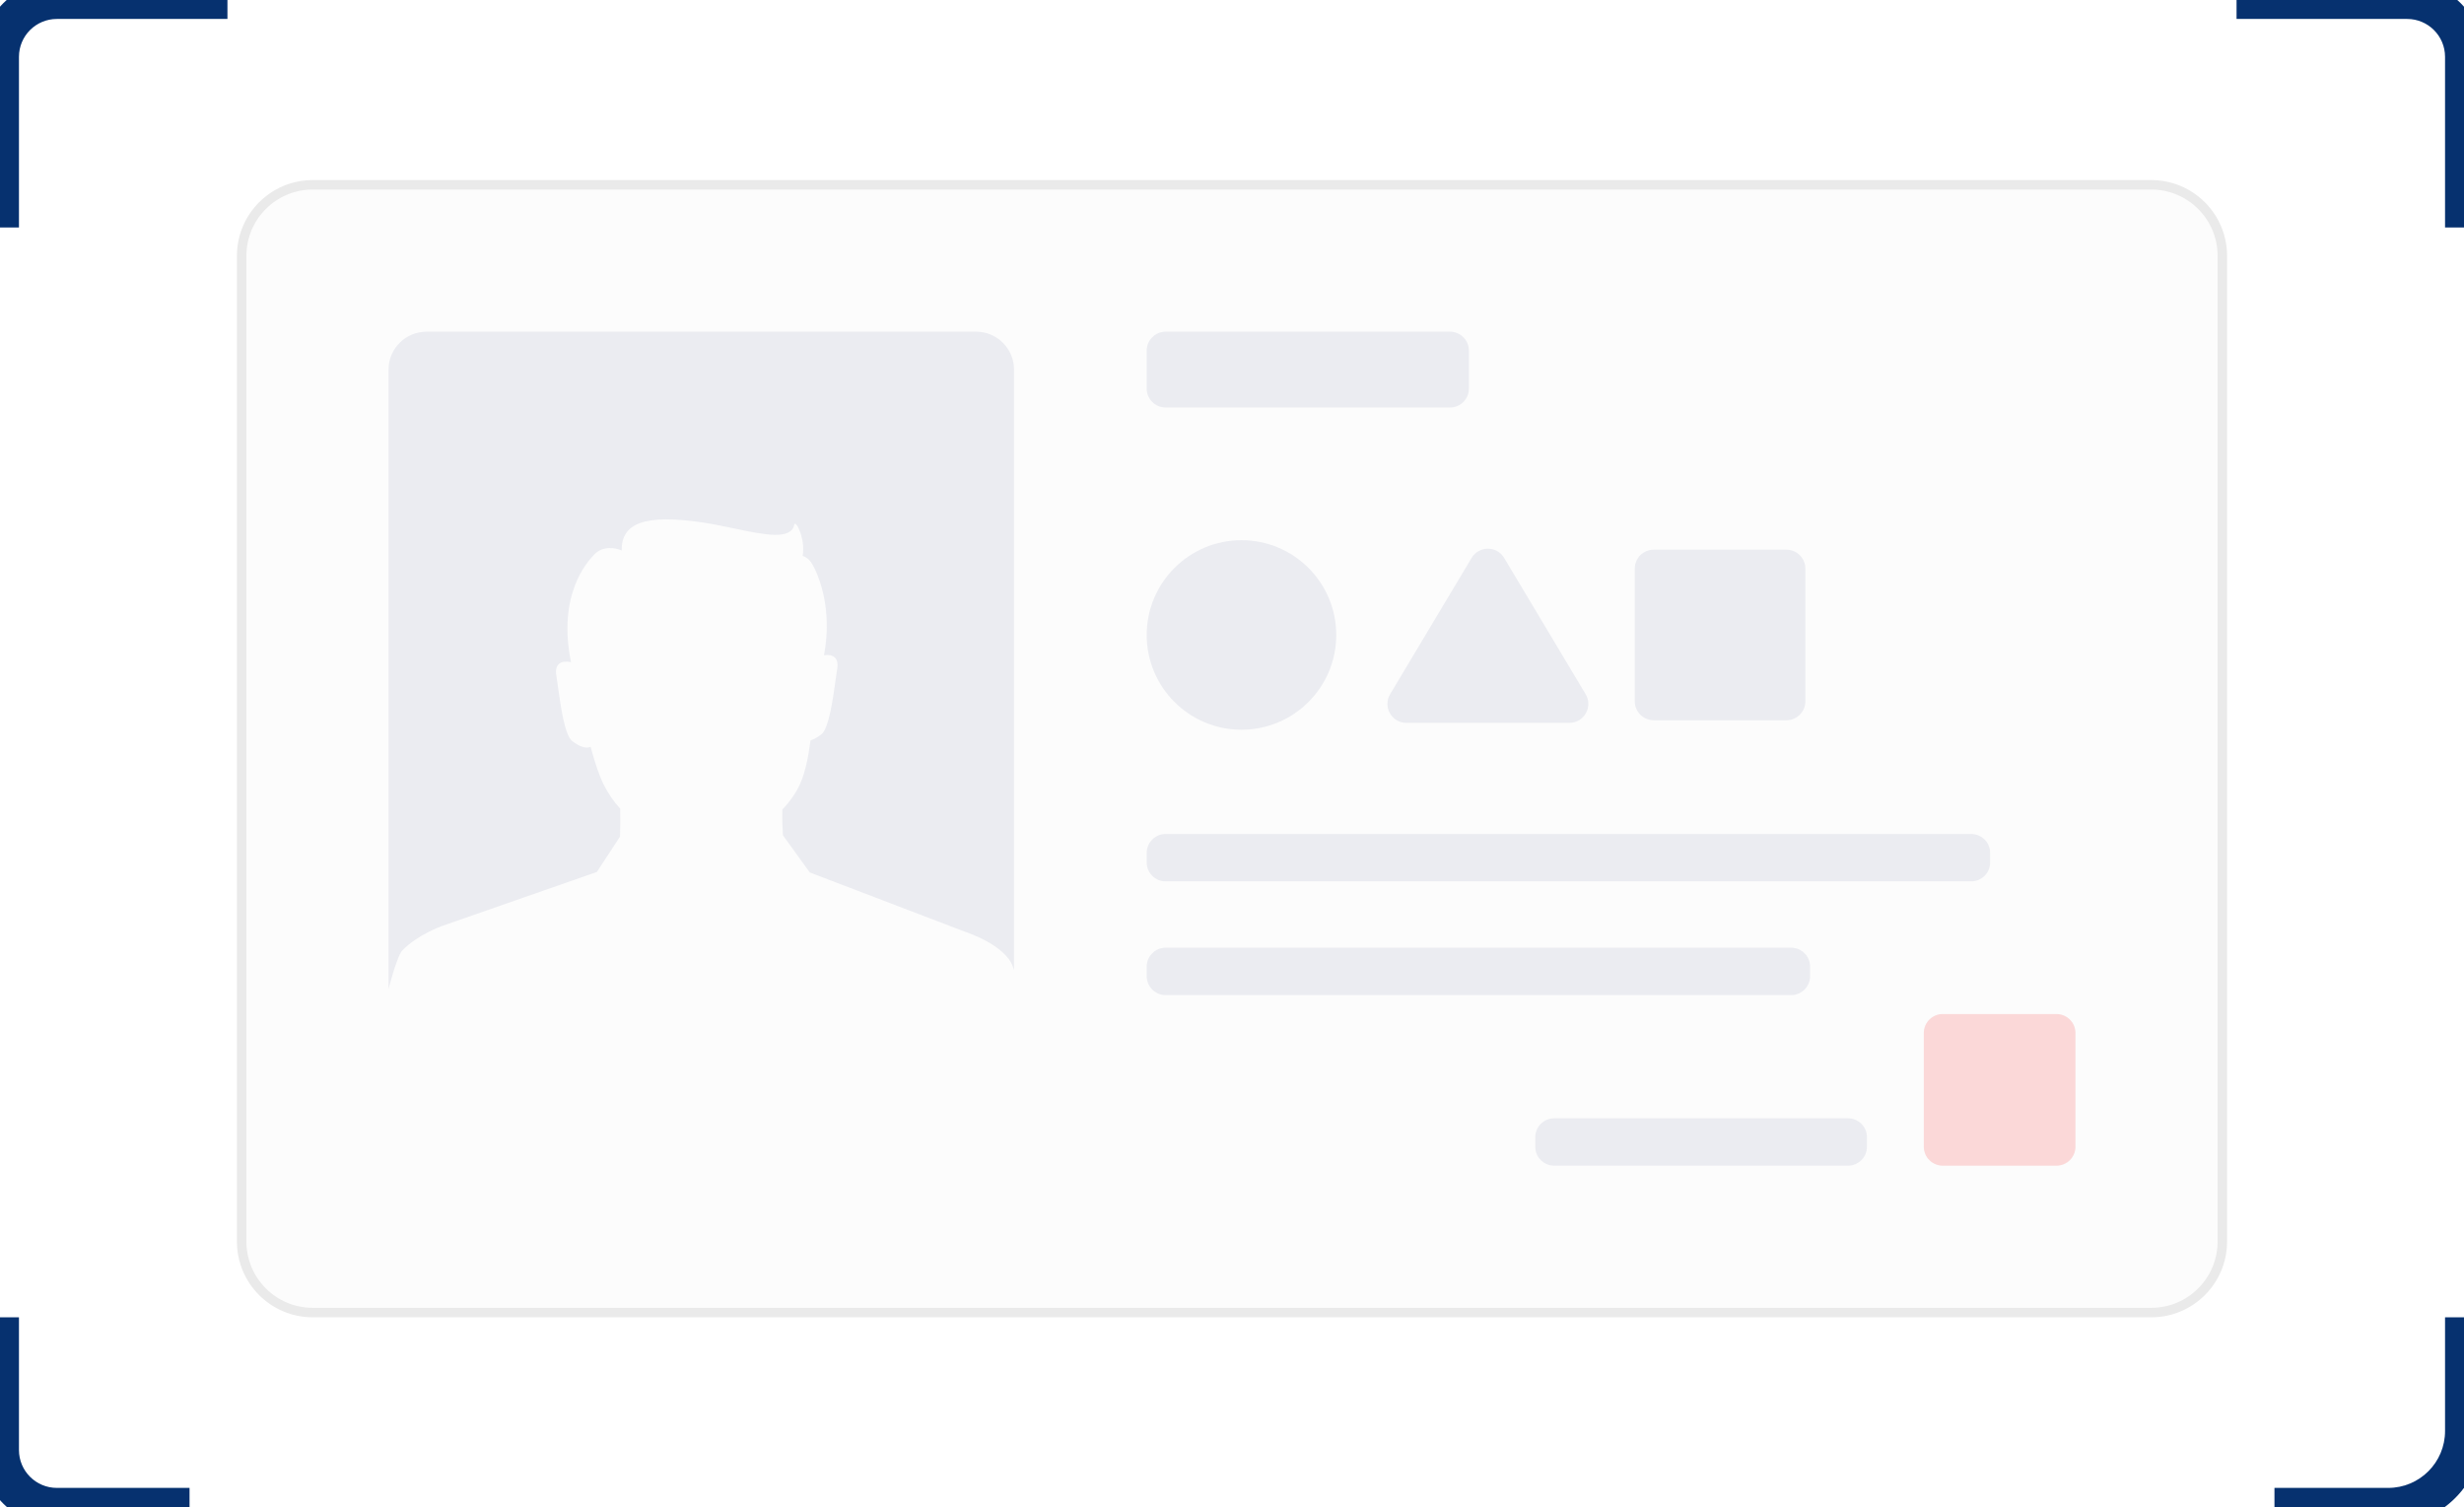
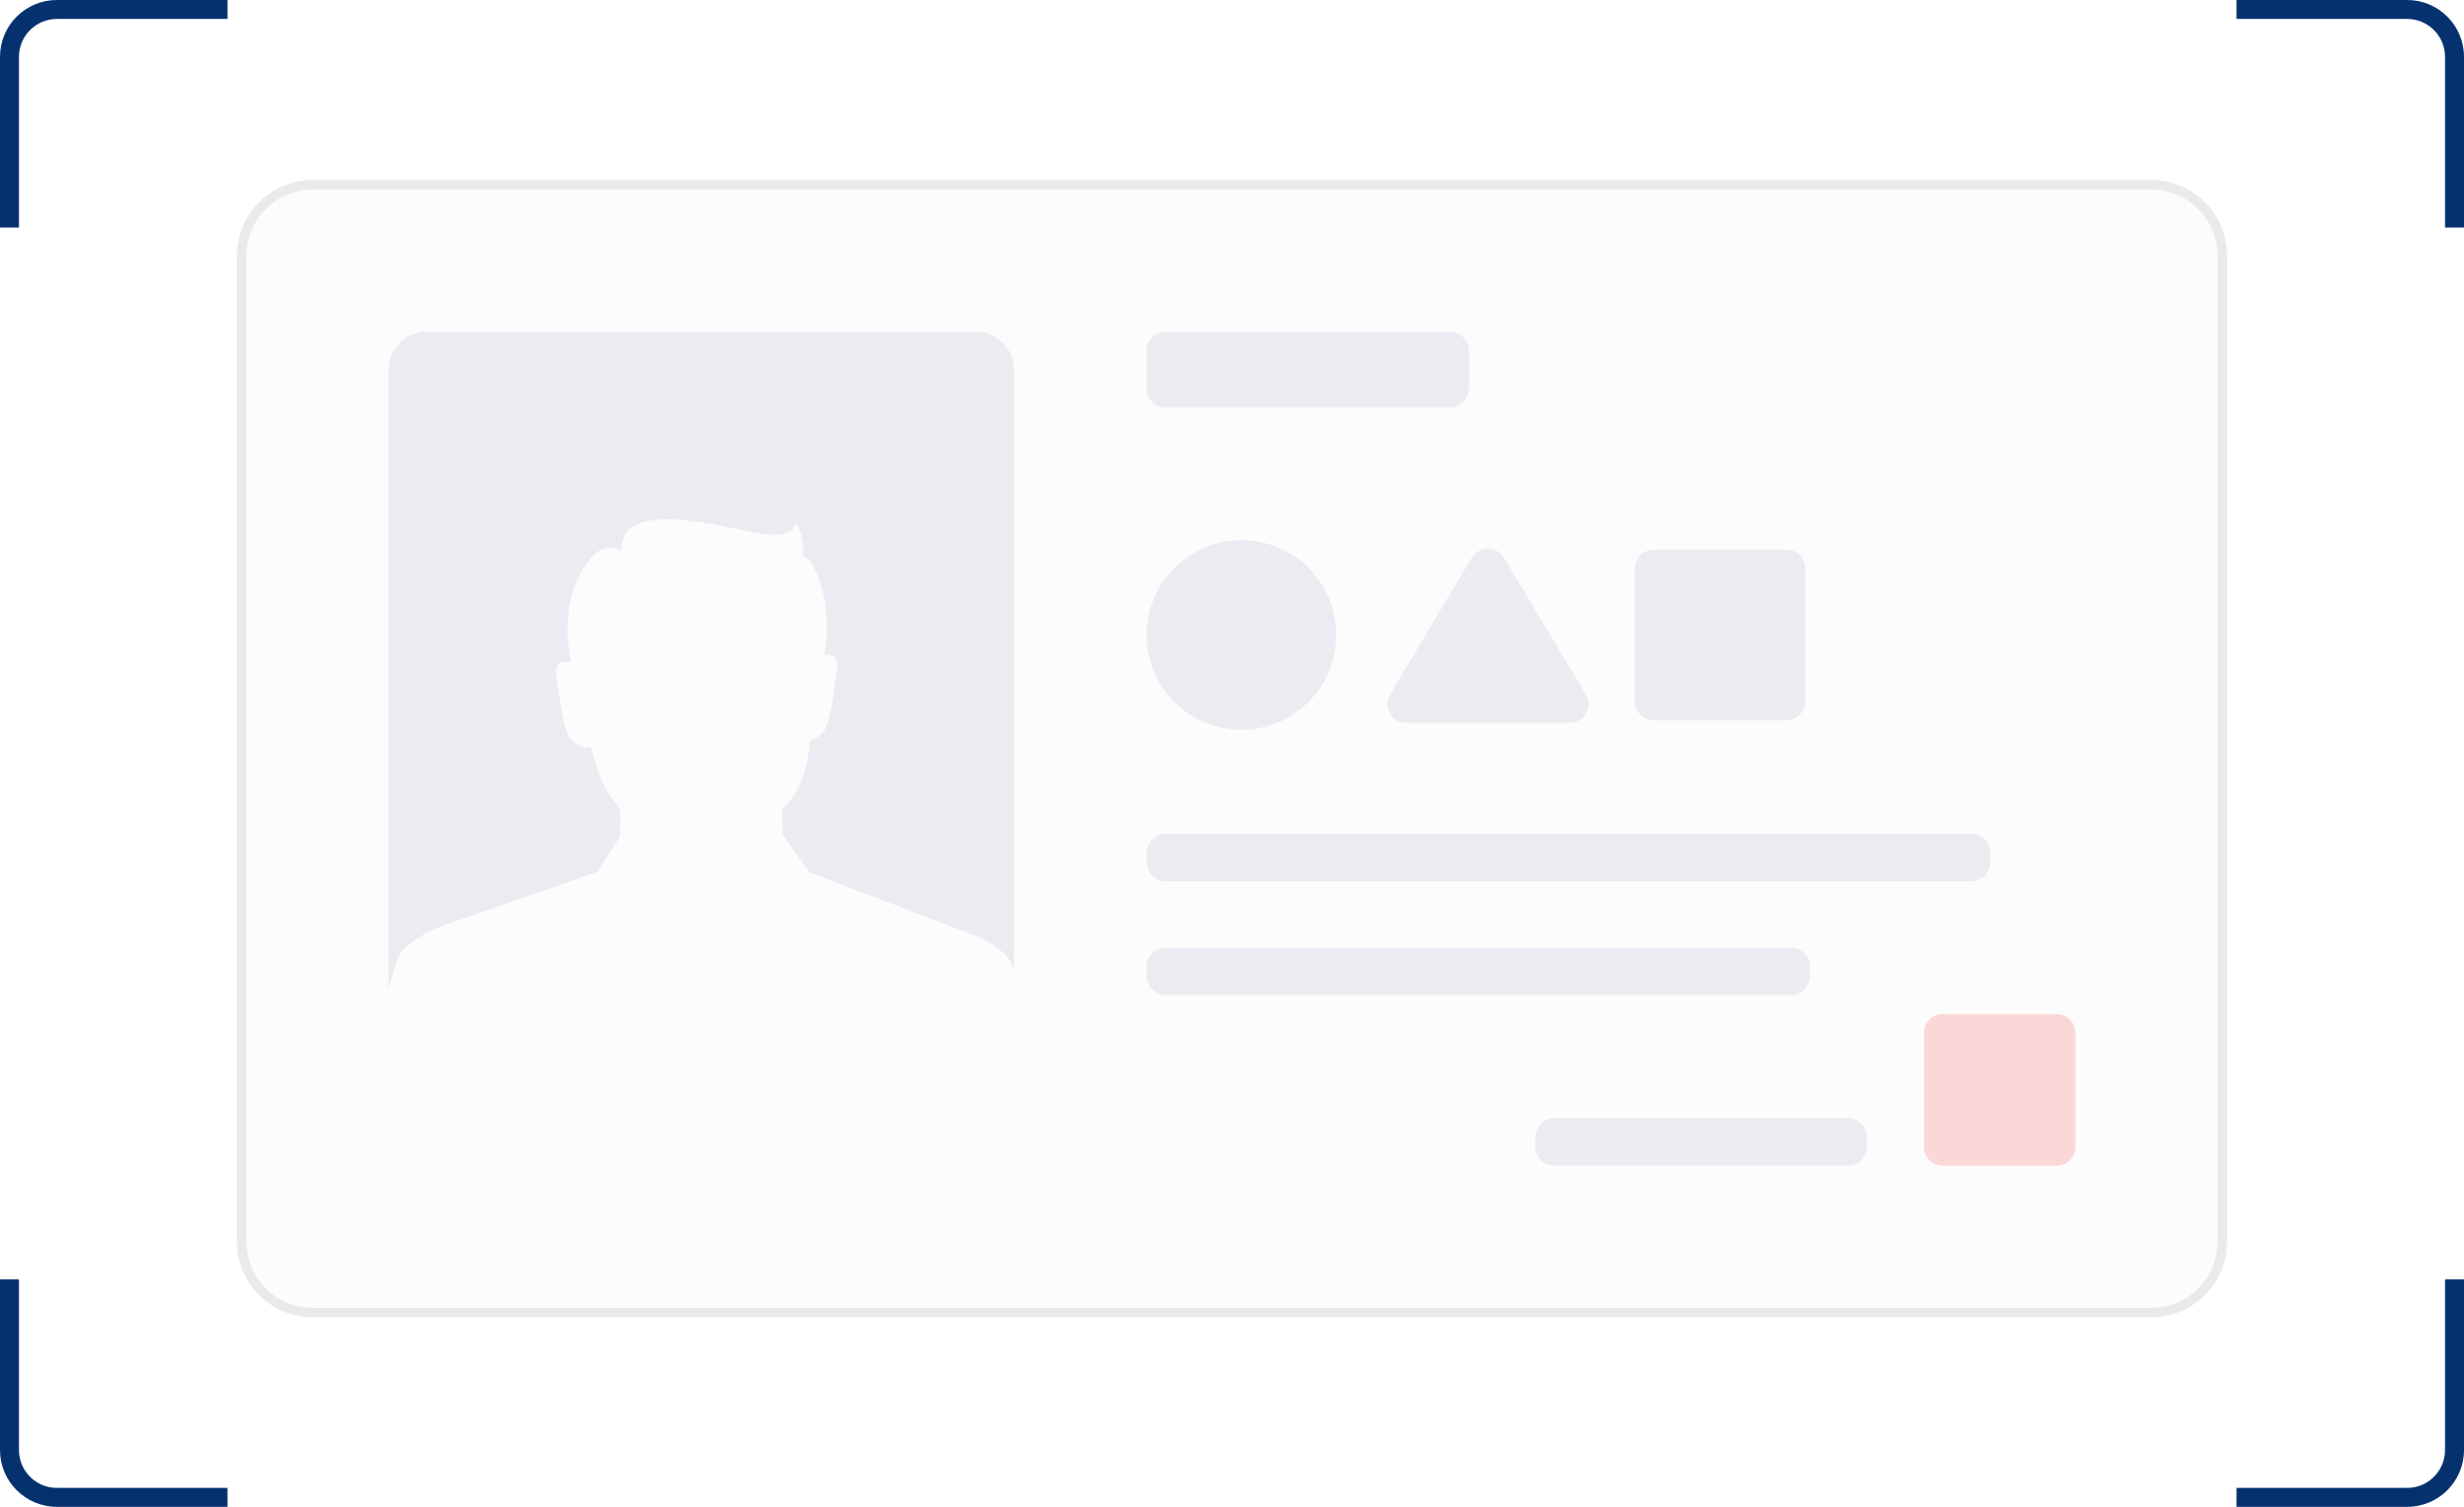
<svg xmlns="http://www.w3.org/2000/svg" width="260" height="159" viewBox="0 0 260 159" fill="none">
-   <path d="M236 -2H254C258.418 -2 262 1.582 262 6H258C258 3.791 256.209 2 254 2H236V-2ZM260 24H236H260ZM236 24V0V24ZM254 -2C258.418 -2 262 1.582 262 6V24H258V6C258 3.791 256.209 2 254 2V-2Z" fill="#06316F" mask="url(#path-1-inside-1_4608_44782)" />
-   <path d="M240 139H260H240ZM262 151C262 156.523 257.523 161 252 161H240V157H252C255.314 157 258 154.314 258 151H262ZM240 159V139V159ZM262 139V151C262 156.523 257.523 161 252 161V157C255.314 157 258 154.314 258 151V139H262Z" fill="#06316F" mask="url(#path-3-inside-2_4608_44782)" />
-   <path d="M-2 6C-2 1.582 1.582 -2 6 -2H24V2H6C3.791 2 2 3.791 2 6H-2ZM24 24H0H24ZM-2 24V6C-2 1.582 1.582 -2 6 -2V2C3.791 2 2 3.791 2 6V24H-2ZM24 0V24V0Z" fill="#06316F" mask="url(#path-5-inside-3_4608_44782)" />
-   <path d="M0 139H20H0ZM20 161H6C1.582 161 -2 157.418 -2 153H2C2 155.209 3.791 157 6 157H20V161ZM6 161C1.582 161 -2 157.418 -2 153V139H2V153C2 155.209 3.791 157 6 157V161ZM20 139V159V139Z" fill="#06316F" mask="url(#path-7-inside-4_4608_44782)" />
  <rect x="25.5" y="19.5" width="209" height="119" rx="7.5" fill="#FCFCFC" />
  <rect x="25.5" y="19.5" width="209" height="119" rx="7.5" stroke="#EAEAEA" />
+   <path fill-rule="evenodd" clip-rule="evenodd" d="M0 24H2V6C2 3.791 3.791 2 6 2H24V0H6C2.686 0 0 2.686 0 6V24Z" fill="#06316F" />
+   <path fill-rule="evenodd" clip-rule="evenodd" d="M0 153V135H2V153C2 155.209 3.791 157 6 157H24V159H6C2.686 159 0 156.314 0 153Z" fill="#06316F" />
+   <path fill-rule="evenodd" clip-rule="evenodd" d="M260 135H258V153C258 155.209 256.209 157 254 157H236V159H254C257.314 159 260 156.314 260 153V135Z" fill="#06316F" />
+   <path fill-rule="evenodd" clip-rule="evenodd" d="M260 6C260 2.686 257.314 0 254 0H236V2H254C256.209 2 258 3.791 258 6V24H260V6Z" fill="#06316F" />
  <path fill-rule="evenodd" clip-rule="evenodd" d="M41 39C41 36.791 42.791 35 45 35H103C105.209 35 107 36.791 107 39V102.375C106.946 102.189 106.901 102.054 106.869 101.969L106.876 101.975C106.005 99.674 101.969 98.37 101.969 98.37L85.449 92.061L82.616 88.141C82.556 87.255 82.526 86.328 82.553 85.422C83.164 84.787 83.699 84.083 84.128 83.318C84.919 81.907 85.261 80.061 85.532 78.117C85.894 78.015 86.283 77.79 86.673 77.483C87.458 76.869 87.878 73.846 88.159 71.827L88.159 71.826V71.826L88.159 71.826C88.226 71.338 88.286 70.908 88.341 70.585C88.541 69.403 87.891 68.996 86.946 69.139C87.841 64.498 86.516 60.86 85.665 59.463C85.383 59.002 85.042 58.763 84.692 58.655C85.032 56.877 83.93 54.767 83.814 55.359C83.482 57.026 80.645 56.43 77.454 55.759L77.454 55.759L77.454 55.759C76.425 55.543 75.358 55.319 74.327 55.16C67.838 54.164 65.558 55.291 65.604 58.088C64.839 57.742 63.632 57.664 62.878 58.357C61.905 59.251 58.815 62.78 60.25 69.869C59.224 69.659 58.493 70.044 58.704 71.288C58.759 71.611 58.818 72.041 58.886 72.529L58.886 72.529L58.886 72.529C59.167 74.549 59.587 77.572 60.372 78.186C61.075 78.741 61.777 79.026 62.323 78.808C62.755 80.408 63.226 81.836 63.676 82.741C64.15 83.698 64.75 84.565 65.441 85.331C65.466 86.302 65.46 87.305 65.419 88.284L62.983 92.007L46.627 97.715C46.627 97.715 44.062 98.617 42.426 100.317C42.165 100.589 41.618 101.972 41 104.367V39Z" fill="#EBECF1" />
  <path d="M121 37C121 35.895 121.895 35 123 35H153C154.105 35 155 35.895 155 37V41C155 42.105 154.105 43 153 43H123C121.895 43 121 42.105 121 41V37Z" fill="#EBECF1" />
  <path d="M172.5 60C172.5 58.895 173.395 58 174.5 58H188.5C189.605 58 190.5 58.895 190.5 60V74C190.5 75.105 189.605 76 188.5 76H174.5C173.395 76 172.5 75.105 172.5 74V60Z" fill="#EBECF1" />
  <path d="M121 90C121 88.895 121.895 88 123 88H208C209.105 88 210 88.895 210 90V91C210 92.105 209.105 93 208 93H123C121.895 93 121 92.105 121 91V90Z" fill="#EBECF1" />
  <path d="M121 102C121 100.895 121.895 100 123 100H189C190.105 100 191 100.895 191 102V103C191 104.105 190.105 105 189 105H123C121.895 105 121 104.105 121 103V102Z" fill="#EBECF1" />
  <path d="M162 120C162 118.895 162.895 118 164 118H195C196.105 118 197 118.895 197 120V121C197 122.105 196.105 123 195 123H164C162.895 123 162 122.105 162 121V120Z" fill="#EBECF1" />
  <path d="M203 109C203 107.895 203.895 107 205 107H217C218.105 107 219 107.895 219 109V121C219 122.105 218.105 123 217 123H205C203.895 123 203 122.105 203 121V109Z" fill="#F64A4A" fill-opacity="0.2" />
  <path d="M141 67C141 72.523 136.523 77 131 77C125.477 77 121 72.523 121 67C121 61.477 125.477 57 131 57C136.523 57 141 61.477 141 67Z" fill="#EBECF1" />
  <path d="M155.284 58.87C156.06 57.572 157.94 57.572 158.717 58.87L167.315 73.249C168.112 74.582 167.152 76.276 165.598 76.276H148.402C146.849 76.276 145.888 74.582 146.685 73.249L155.284 58.87Z" fill="#EBECF1" />
</svg>
